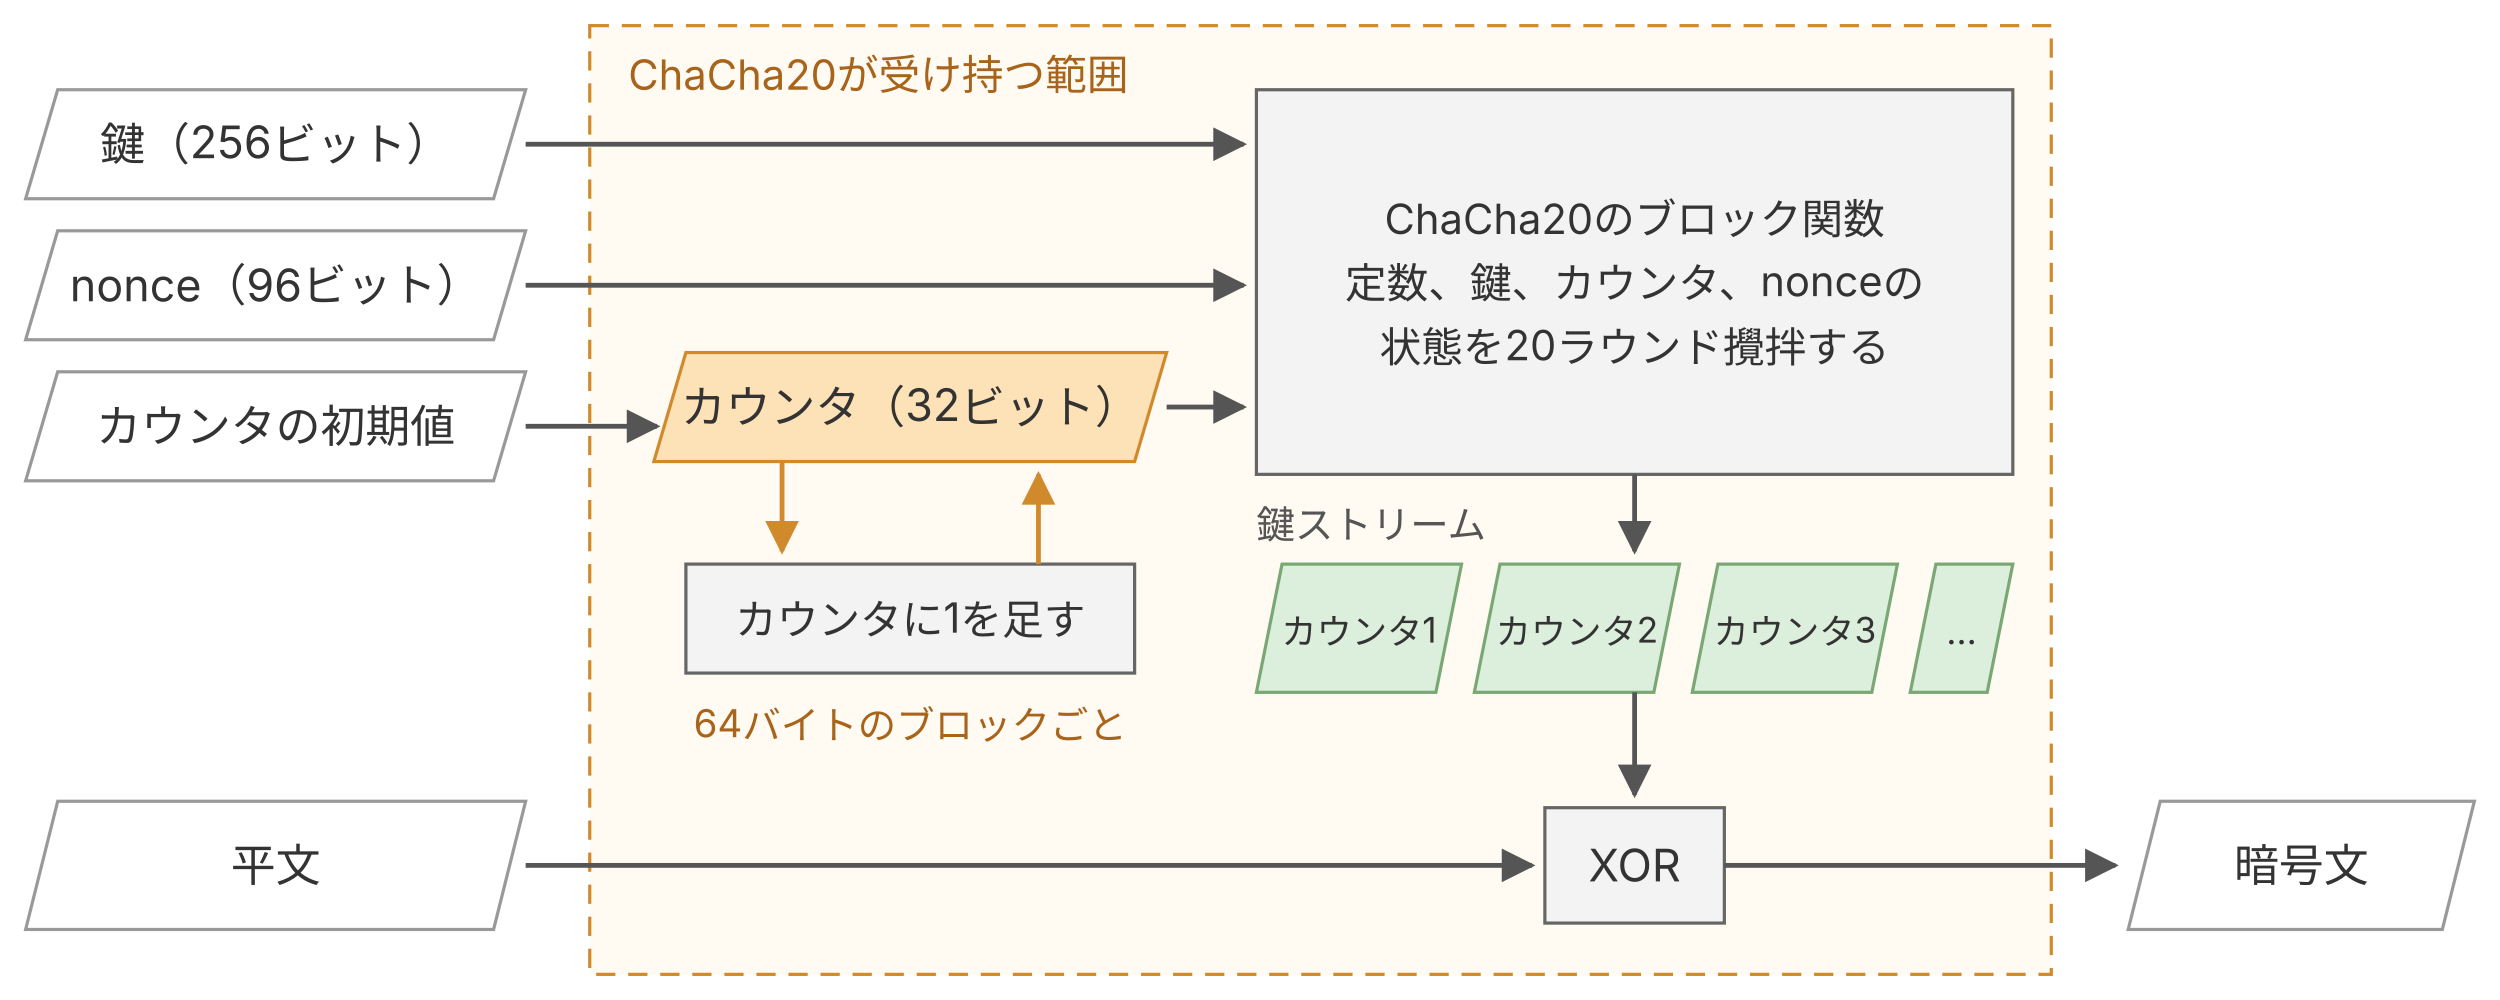
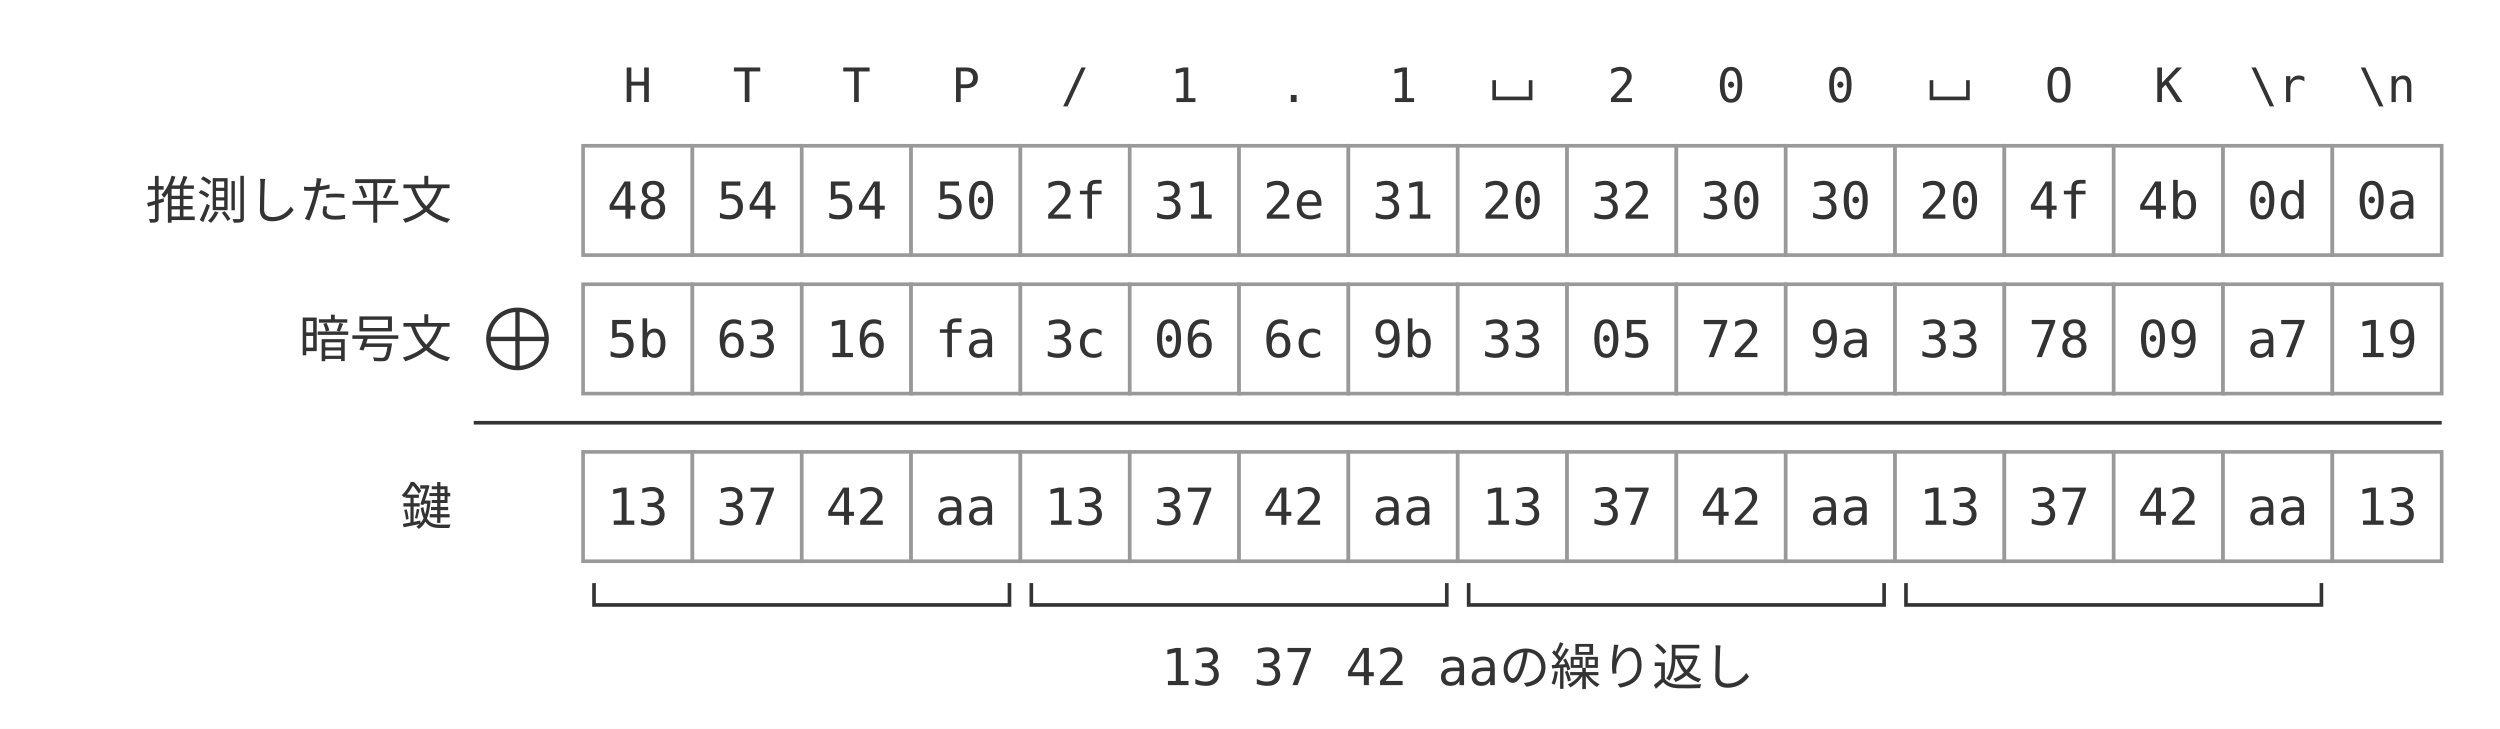
- <svg xmlns="http://www.w3.org/2000/svg" viewBox="0 0 780 312" width="780" height="312" font-family="-apple-system, BlinkMacSystemFont, 'Hiragino Sans', 'Hiragino Kaku Gothic ProN', 'Noto Sans JP', 'Yu Gothic', sans-serif" font-size="14">
-   <defs>
-     <marker id="ah" viewBox="0 0 10 10" refX="9" refY="5" markerWidth="7" markerHeight="7" orient="auto-start-reverse">
-       <path d="M 0 0 L 10 5 L 0 10 z" fill="#555555" />
-     </marker>
-     <marker id="ahc" viewBox="0 0 10 10" refX="9" refY="5" markerWidth="7" markerHeight="7" orient="auto-start-reverse">
-       <path d="M 0 0 L 10 5 L 0 10 z" fill="#d08a2c" />
-     </marker>
-   </defs>
-   <rect width="780" height="312" fill="#ffffff" />
-   <rect x="184" y="8" width="456" height="296" fill="#fffaf2" stroke="#d08a2c" stroke-dasharray="6 4" />
-   <text x="196" y="28" fill="#a8641a" text-anchor="start" font-size="13">ChaCha20が受け持つ範囲</text>
-   <polygon points="18,28 164,28 154,62 8,62" fill="#ffffff" stroke="#999999" />
-   <text x="86" y="50.0" fill="#333333" text-anchor="middle">鍵（256ビット）</text>
-   <polygon points="18,72 164,72 154,106 8,106" fill="#ffffff" stroke="#999999" />
-   <text x="86" y="94.0" fill="#333333" text-anchor="middle">nonce（96ビット）</text>
-   <polygon points="18,116 164,116 154,150 8,150" fill="#ffffff" stroke="#999999" />
-   <text x="86" y="138.0" fill="#333333" text-anchor="middle">カウンタの初期値</text>
-   <line x1="164" y1="133" x2="205" y2="133" stroke="#555555" stroke-width="1.5" marker-end="url(#ah)" />
-   <rect x="392" y="28" width="236" height="120" fill="#f3f3f3" stroke="#666666" />
-   <text x="510.0" y="73.0" fill="#333333" text-anchor="middle" font-size="13">ChaCha20のブロック関数</text>
-   <text x="510.0" y="93.0" fill="#333333" text-anchor="middle" font-size="13">定数、鍵、カウンタ、nonceの</text>
-   <text x="510.0" y="113.0" fill="#333333" text-anchor="middle" font-size="13">状態を20ラウンド攪拌する</text>
-   <polygon points="214,110 364,110 354,144 204,144" fill="#fde2b8" stroke="#d08a2c" />
-   <text x="284" y="132.0" fill="#333333" text-anchor="middle">カウンタ（32ビット）</text>
-   <rect x="214" y="176" width="140" height="34" fill="#f3f3f3" stroke="#666666" />
-   <text x="284" y="198.0" fill="#333333" text-anchor="middle" font-size="13">カウンタに1を足す</text>
-   <line x1="244" y1="144" x2="244" y2="172" stroke="#d08a2c" stroke-width="1.5" marker-end="url(#ahc)" />
-   <line x1="324" y1="176" x2="324" y2="148" stroke="#d08a2c" stroke-width="1.5" marker-end="url(#ahc)" />
-   <text x="284" y="230" fill="#a8641a" text-anchor="middle" font-size="12">64バイトのブロックごと</text>
-   <line x1="164" y1="45" x2="388" y2="45" stroke="#555555" stroke-width="1.5" marker-end="url(#ah)" />
-   <line x1="164" y1="89" x2="388" y2="89" stroke="#555555" stroke-width="1.5" marker-end="url(#ah)" />
-   <line x1="364" y1="127" x2="388" y2="127" stroke="#555555" stroke-width="1.5" marker-end="url(#ah)" />
-   <text x="392" y="168" fill="#555555" text-anchor="start" font-size="12">鍵ストリーム</text>
-   <line x1="510" y1="148" x2="510" y2="172" stroke="#555555" stroke-width="1.5" marker-end="url(#ah)" />
-   <polygon points="400,176 456,176 448,216 392,216" fill="#dcefdc" stroke="#7aa874" />
-   <text x="424.0" y="201.0" fill="#333333" text-anchor="middle" font-size="11">カウンタ1</text>
-   <polygon points="468,176 524,176 516,216 460,216" fill="#dcefdc" stroke="#7aa874" />
-   <text x="492.0" y="201.0" fill="#333333" text-anchor="middle" font-size="11">カウンタ2</text>
-   <polygon points="536,176 592,176 584,216 528,216" fill="#dcefdc" stroke="#7aa874" />
-   <text x="560.0" y="201.0" fill="#333333" text-anchor="middle" font-size="11">カウンタ3</text>
-   <polygon points="604,176 628,176 620,216 596,216" fill="#dcefdc" stroke="#7aa874" />
-   <text x="612.0" y="201.0" fill="#333333" text-anchor="middle" font-size="11">…</text>
-   <rect x="482" y="252" width="56" height="36" fill="#f3f3f3" stroke="#666666" />
-   <text x="510" y="275.0" fill="#333333" text-anchor="middle">XOR</text>
-   <line x1="510" y1="216" x2="510" y2="248" stroke="#555555" stroke-width="1.5" marker-end="url(#ah)" />
-   <polygon points="18,250 164,250 154,290 8,290" fill="#ffffff" stroke="#999999" />
-   <text x="86" y="275.0" fill="#333333" text-anchor="middle">平文</text>
-   <line x1="164" y1="270" x2="478" y2="270" stroke="#555555" stroke-width="1.5" marker-end="url(#ah)" />
-   <polygon points="674,250 772,250 762,290 664,290" fill="#ffffff" stroke="#999999" />
-   <text x="718" y="275.0" fill="#333333" text-anchor="middle">暗号文</text>
-   <line x1="538" y1="270" x2="660" y2="270" stroke="#555555" stroke-width="1.5" marker-end="url(#ah)" />
+ <svg xmlns="http://www.w3.org/2000/svg" viewBox="0 0 686 200" width="686" height="200" font-family="-apple-system, BlinkMacSystemFont, 'Hiragino Sans', 'Hiragino Kaku Gothic ProN', 'Noto Sans JP', 'Yu Gothic', sans-serif" font-size="14">
+   <rect width="686" height="200" fill="#ffffff" />
+   <text x="175.0" y="28" fill="#333333" text-anchor="middle" font-family="ui-monospace, SFMono-Regular, Menlo, Consolas, monospace" font-size="13">H</text>
+   <text x="205.0" y="28" fill="#333333" text-anchor="middle" font-family="ui-monospace, SFMono-Regular, Menlo, Consolas, monospace" font-size="13">T</text>
+   <text x="235.0" y="28" fill="#333333" text-anchor="middle" font-family="ui-monospace, SFMono-Regular, Menlo, Consolas, monospace" font-size="13">T</text>
+   <text x="265.0" y="28" fill="#333333" text-anchor="middle" font-family="ui-monospace, SFMono-Regular, Menlo, Consolas, monospace" font-size="13">P</text>
+   <text x="295.0" y="28" fill="#333333" text-anchor="middle" font-family="ui-monospace, SFMono-Regular, Menlo, Consolas, monospace" font-size="13">/</text>
+   <text x="325.0" y="28" fill="#333333" text-anchor="middle" font-family="ui-monospace, SFMono-Regular, Menlo, Consolas, monospace" font-size="13">1</text>
+   <text x="355.0" y="28" fill="#333333" text-anchor="middle" font-family="ui-monospace, SFMono-Regular, Menlo, Consolas, monospace" font-size="13">.</text>
+   <text x="385.0" y="28" fill="#333333" text-anchor="middle" font-family="ui-monospace, SFMono-Regular, Menlo, Consolas, monospace" font-size="13">1</text>
+   <path d="M 410.0 22 V 27 H 420.0 V 22" fill="none" stroke="#333333" />
+   <text x="445.0" y="28" fill="#333333" text-anchor="middle" font-family="ui-monospace, SFMono-Regular, Menlo, Consolas, monospace" font-size="13">2</text>
+   <text x="475.0" y="28" fill="#333333" text-anchor="middle" font-family="ui-monospace, SFMono-Regular, Menlo, Consolas, monospace" font-size="13">0</text>
+   <text x="505.0" y="28" fill="#333333" text-anchor="middle" font-family="ui-monospace, SFMono-Regular, Menlo, Consolas, monospace" font-size="13">0</text>
+   <path d="M 530.0 22 V 27 H 540.0 V 22" fill="none" stroke="#333333" />
+   <text x="565.0" y="28" fill="#333333" text-anchor="middle" font-family="ui-monospace, SFMono-Regular, Menlo, Consolas, monospace" font-size="13">O</text>
+   <text x="595.0" y="28" fill="#333333" text-anchor="middle" font-family="ui-monospace, SFMono-Regular, Menlo, Consolas, monospace" font-size="13">K</text>
+   <text x="625.0" y="28" fill="#333333" text-anchor="middle" font-family="ui-monospace, SFMono-Regular, Menlo, Consolas, monospace" font-size="13">\r</text>
+   <text x="655.0" y="28" fill="#333333" text-anchor="middle" font-family="ui-monospace, SFMono-Regular, Menlo, Consolas, monospace" font-size="13">\n</text>
+   <text x="124" y="60" fill="#333333" text-anchor="end">推測した平文</text>
+   <rect x="160" y="40" width="30" height="30" fill="#ffffff" stroke="#999999" />
+   <text x="175.0" y="60" fill="#333333" text-anchor="middle" font-family="ui-monospace, SFMono-Regular, Menlo, Consolas, monospace">48</text>
+   <rect x="190" y="40" width="30" height="30" fill="#ffffff" stroke="#999999" />
+   <text x="205.0" y="60" fill="#333333" text-anchor="middle" font-family="ui-monospace, SFMono-Regular, Menlo, Consolas, monospace">54</text>
+   <rect x="220" y="40" width="30" height="30" fill="#ffffff" stroke="#999999" />
+   <text x="235.0" y="60" fill="#333333" text-anchor="middle" font-family="ui-monospace, SFMono-Regular, Menlo, Consolas, monospace">54</text>
+   <rect x="250" y="40" width="30" height="30" fill="#ffffff" stroke="#999999" />
+   <text x="265.0" y="60" fill="#333333" text-anchor="middle" font-family="ui-monospace, SFMono-Regular, Menlo, Consolas, monospace">50</text>
+   <rect x="280" y="40" width="30" height="30" fill="#ffffff" stroke="#999999" />
+   <text x="295.0" y="60" fill="#333333" text-anchor="middle" font-family="ui-monospace, SFMono-Regular, Menlo, Consolas, monospace">2f</text>
+   <rect x="310" y="40" width="30" height="30" fill="#ffffff" stroke="#999999" />
+   <text x="325.0" y="60" fill="#333333" text-anchor="middle" font-family="ui-monospace, SFMono-Regular, Menlo, Consolas, monospace">31</text>
+   <rect x="340" y="40" width="30" height="30" fill="#ffffff" stroke="#999999" />
+   <text x="355.0" y="60" fill="#333333" text-anchor="middle" font-family="ui-monospace, SFMono-Regular, Menlo, Consolas, monospace">2e</text>
+   <rect x="370" y="40" width="30" height="30" fill="#ffffff" stroke="#999999" />
+   <text x="385.0" y="60" fill="#333333" text-anchor="middle" font-family="ui-monospace, SFMono-Regular, Menlo, Consolas, monospace">31</text>
+   <rect x="400" y="40" width="30" height="30" fill="#ffffff" stroke="#999999" />
+   <text x="415.0" y="60" fill="#333333" text-anchor="middle" font-family="ui-monospace, SFMono-Regular, Menlo, Consolas, monospace">20</text>
+   <rect x="430" y="40" width="30" height="30" fill="#ffffff" stroke="#999999" />
+   <text x="445.0" y="60" fill="#333333" text-anchor="middle" font-family="ui-monospace, SFMono-Regular, Menlo, Consolas, monospace">32</text>
+   <rect x="460" y="40" width="30" height="30" fill="#ffffff" stroke="#999999" />
+   <text x="475.0" y="60" fill="#333333" text-anchor="middle" font-family="ui-monospace, SFMono-Regular, Menlo, Consolas, monospace">30</text>
+   <rect x="490" y="40" width="30" height="30" fill="#ffffff" stroke="#999999" />
+   <text x="505.0" y="60" fill="#333333" text-anchor="middle" font-family="ui-monospace, SFMono-Regular, Menlo, Consolas, monospace">30</text>
+   <rect x="520" y="40" width="30" height="30" fill="#ffffff" stroke="#999999" />
+   <text x="535.0" y="60" fill="#333333" text-anchor="middle" font-family="ui-monospace, SFMono-Regular, Menlo, Consolas, monospace">20</text>
+   <rect x="550" y="40" width="30" height="30" fill="#ffffff" stroke="#999999" />
+   <text x="565.0" y="60" fill="#333333" text-anchor="middle" font-family="ui-monospace, SFMono-Regular, Menlo, Consolas, monospace">4f</text>
+   <rect x="580" y="40" width="30" height="30" fill="#ffffff" stroke="#999999" />
+   <text x="595.0" y="60" fill="#333333" text-anchor="middle" font-family="ui-monospace, SFMono-Regular, Menlo, Consolas, monospace">4b</text>
+   <rect x="610" y="40" width="30" height="30" fill="#ffffff" stroke="#999999" />
+   <text x="625.0" y="60" fill="#333333" text-anchor="middle" font-family="ui-monospace, SFMono-Regular, Menlo, Consolas, monospace">0d</text>
+   <rect x="640" y="40" width="30" height="30" fill="#ffffff" stroke="#999999" />
+   <text x="655.0" y="60" fill="#333333" text-anchor="middle" font-family="ui-monospace, SFMono-Regular, Menlo, Consolas, monospace">0a</text>
+   <text x="124" y="98" fill="#333333" text-anchor="end">暗号文</text>
+   <rect x="160" y="78" width="30" height="30" fill="#ffffff" stroke="#999999" />
+   <text x="175.0" y="98" fill="#333333" text-anchor="middle" font-family="ui-monospace, SFMono-Regular, Menlo, Consolas, monospace">5b</text>
+   <rect x="190" y="78" width="30" height="30" fill="#ffffff" stroke="#999999" />
+   <text x="205.0" y="98" fill="#333333" text-anchor="middle" font-family="ui-monospace, SFMono-Regular, Menlo, Consolas, monospace">63</text>
+   <rect x="220" y="78" width="30" height="30" fill="#ffffff" stroke="#999999" />
+   <text x="235.0" y="98" fill="#333333" text-anchor="middle" font-family="ui-monospace, SFMono-Regular, Menlo, Consolas, monospace">16</text>
+   <rect x="250" y="78" width="30" height="30" fill="#ffffff" stroke="#999999" />
+   <text x="265.0" y="98" fill="#333333" text-anchor="middle" font-family="ui-monospace, SFMono-Regular, Menlo, Consolas, monospace">fa</text>
+   <rect x="280" y="78" width="30" height="30" fill="#ffffff" stroke="#999999" />
+   <text x="295.0" y="98" fill="#333333" text-anchor="middle" font-family="ui-monospace, SFMono-Regular, Menlo, Consolas, monospace">3c</text>
+   <rect x="310" y="78" width="30" height="30" fill="#ffffff" stroke="#999999" />
+   <text x="325.0" y="98" fill="#333333" text-anchor="middle" font-family="ui-monospace, SFMono-Regular, Menlo, Consolas, monospace">06</text>
+   <rect x="340" y="78" width="30" height="30" fill="#ffffff" stroke="#999999" />
+   <text x="355.0" y="98" fill="#333333" text-anchor="middle" font-family="ui-monospace, SFMono-Regular, Menlo, Consolas, monospace">6c</text>
+   <rect x="370" y="78" width="30" height="30" fill="#ffffff" stroke="#999999" />
+   <text x="385.0" y="98" fill="#333333" text-anchor="middle" font-family="ui-monospace, SFMono-Regular, Menlo, Consolas, monospace">9b</text>
+   <rect x="400" y="78" width="30" height="30" fill="#ffffff" stroke="#999999" />
+   <text x="415.0" y="98" fill="#333333" text-anchor="middle" font-family="ui-monospace, SFMono-Regular, Menlo, Consolas, monospace">33</text>
+   <rect x="430" y="78" width="30" height="30" fill="#ffffff" stroke="#999999" />
+   <text x="445.0" y="98" fill="#333333" text-anchor="middle" font-family="ui-monospace, SFMono-Regular, Menlo, Consolas, monospace">05</text>
+   <rect x="460" y="78" width="30" height="30" fill="#ffffff" stroke="#999999" />
+   <text x="475.0" y="98" fill="#333333" text-anchor="middle" font-family="ui-monospace, SFMono-Regular, Menlo, Consolas, monospace">72</text>
+   <rect x="490" y="78" width="30" height="30" fill="#ffffff" stroke="#999999" />
+   <text x="505.0" y="98" fill="#333333" text-anchor="middle" font-family="ui-monospace, SFMono-Regular, Menlo, Consolas, monospace">9a</text>
+   <rect x="520" y="78" width="30" height="30" fill="#ffffff" stroke="#999999" />
+   <text x="535.0" y="98" fill="#333333" text-anchor="middle" font-family="ui-monospace, SFMono-Regular, Menlo, Consolas, monospace">33</text>
+   <rect x="550" y="78" width="30" height="30" fill="#ffffff" stroke="#999999" />
+   <text x="565.0" y="98" fill="#333333" text-anchor="middle" font-family="ui-monospace, SFMono-Regular, Menlo, Consolas, monospace">78</text>
+   <rect x="580" y="78" width="30" height="30" fill="#ffffff" stroke="#999999" />
+   <text x="595.0" y="98" fill="#333333" text-anchor="middle" font-family="ui-monospace, SFMono-Regular, Menlo, Consolas, monospace">09</text>
+   <rect x="610" y="78" width="30" height="30" fill="#ffffff" stroke="#999999" />
+   <text x="625.0" y="98" fill="#333333" text-anchor="middle" font-family="ui-monospace, SFMono-Regular, Menlo, Consolas, monospace">a7</text>
+   <rect x="640" y="78" width="30" height="30" fill="#ffffff" stroke="#999999" />
+   <text x="655.0" y="98" fill="#333333" text-anchor="middle" font-family="ui-monospace, SFMono-Regular, Menlo, Consolas, monospace">19</text>
+   <text x="124" y="144" fill="#333333" text-anchor="end">鍵</text>
+   <rect x="160" y="124" width="30" height="30" fill="#ffffff" stroke="#999999" />
+   <text x="175.0" y="144" fill="#333333" text-anchor="middle" font-family="ui-monospace, SFMono-Regular, Menlo, Consolas, monospace">13</text>
+   <rect x="190" y="124" width="30" height="30" fill="#ffffff" stroke="#999999" />
+   <text x="205.0" y="144" fill="#333333" text-anchor="middle" font-family="ui-monospace, SFMono-Regular, Menlo, Consolas, monospace">37</text>
+   <rect x="220" y="124" width="30" height="30" fill="#ffffff" stroke="#999999" />
+   <text x="235.0" y="144" fill="#333333" text-anchor="middle" font-family="ui-monospace, SFMono-Regular, Menlo, Consolas, monospace">42</text>
+   <rect x="250" y="124" width="30" height="30" fill="#ffffff" stroke="#999999" />
+   <text x="265.0" y="144" fill="#333333" text-anchor="middle" font-family="ui-monospace, SFMono-Regular, Menlo, Consolas, monospace">aa</text>
+   <rect x="280" y="124" width="30" height="30" fill="#ffffff" stroke="#999999" />
+   <text x="295.0" y="144" fill="#333333" text-anchor="middle" font-family="ui-monospace, SFMono-Regular, Menlo, Consolas, monospace">13</text>
+   <rect x="310" y="124" width="30" height="30" fill="#ffffff" stroke="#999999" />
+   <text x="325.0" y="144" fill="#333333" text-anchor="middle" font-family="ui-monospace, SFMono-Regular, Menlo, Consolas, monospace">37</text>
+   <rect x="340" y="124" width="30" height="30" fill="#ffffff" stroke="#999999" />
+   <text x="355.0" y="144" fill="#333333" text-anchor="middle" font-family="ui-monospace, SFMono-Regular, Menlo, Consolas, monospace">42</text>
+   <rect x="370" y="124" width="30" height="30" fill="#ffffff" stroke="#999999" />
+   <text x="385.0" y="144" fill="#333333" text-anchor="middle" font-family="ui-monospace, SFMono-Regular, Menlo, Consolas, monospace">aa</text>
+   <rect x="400" y="124" width="30" height="30" fill="#ffffff" stroke="#999999" />
+   <text x="415.0" y="144" fill="#333333" text-anchor="middle" font-family="ui-monospace, SFMono-Regular, Menlo, Consolas, monospace">13</text>
+   <rect x="430" y="124" width="30" height="30" fill="#ffffff" stroke="#999999" />
+   <text x="445.0" y="144" fill="#333333" text-anchor="middle" font-family="ui-monospace, SFMono-Regular, Menlo, Consolas, monospace">37</text>
+   <rect x="460" y="124" width="30" height="30" fill="#ffffff" stroke="#999999" />
+   <text x="475.0" y="144" fill="#333333" text-anchor="middle" font-family="ui-monospace, SFMono-Regular, Menlo, Consolas, monospace">42</text>
+   <rect x="490" y="124" width="30" height="30" fill="#ffffff" stroke="#999999" />
+   <text x="505.0" y="144" fill="#333333" text-anchor="middle" font-family="ui-monospace, SFMono-Regular, Menlo, Consolas, monospace">aa</text>
+   <rect x="520" y="124" width="30" height="30" fill="#ffffff" stroke="#999999" />
+   <text x="535.0" y="144" fill="#333333" text-anchor="middle" font-family="ui-monospace, SFMono-Regular, Menlo, Consolas, monospace">13</text>
+   <rect x="550" y="124" width="30" height="30" fill="#ffffff" stroke="#999999" />
+   <text x="565.0" y="144" fill="#333333" text-anchor="middle" font-family="ui-monospace, SFMono-Regular, Menlo, Consolas, monospace">37</text>
+   <rect x="580" y="124" width="30" height="30" fill="#ffffff" stroke="#999999" />
+   <text x="595.0" y="144" fill="#333333" text-anchor="middle" font-family="ui-monospace, SFMono-Regular, Menlo, Consolas, monospace">42</text>
+   <rect x="610" y="124" width="30" height="30" fill="#ffffff" stroke="#999999" />
+   <text x="625.0" y="144" fill="#333333" text-anchor="middle" font-family="ui-monospace, SFMono-Regular, Menlo, Consolas, monospace">aa</text>
+   <rect x="640" y="124" width="30" height="30" fill="#ffffff" stroke="#999999" />
+   <text x="655.0" y="144" fill="#333333" text-anchor="middle" font-family="ui-monospace, SFMono-Regular, Menlo, Consolas, monospace">13</text>
+   <circle cx="142" cy="93" r="8" fill="none" stroke="#333333" stroke-width="1.2" />
+   <path d="M 134 93 H 150 M 142 85 V 101" fill="none" stroke="#333333" stroke-width="1.2" />
+   <path d="M 130 116 H 670" fill="none" stroke="#333333" />
+   <path d="M 163 160 V 166 H 277 V 160" fill="none" stroke="#333333" />
+   <path d="M 283 160 V 166 H 397 V 160" fill="none" stroke="#333333" />
+   <path d="M 403 160 V 166 H 517 V 160" fill="none" stroke="#333333" />
+   <path d="M 523 160 V 166 H 637 V 160" fill="none" stroke="#333333" />
+   <text x="400" y="188" fill="#333333" text-anchor="middle">
+     <tspan font-family="ui-monospace, SFMono-Regular, Menlo, Consolas, monospace">13 37 42 aa</tspan>の繰り返し</text>
</svg>
